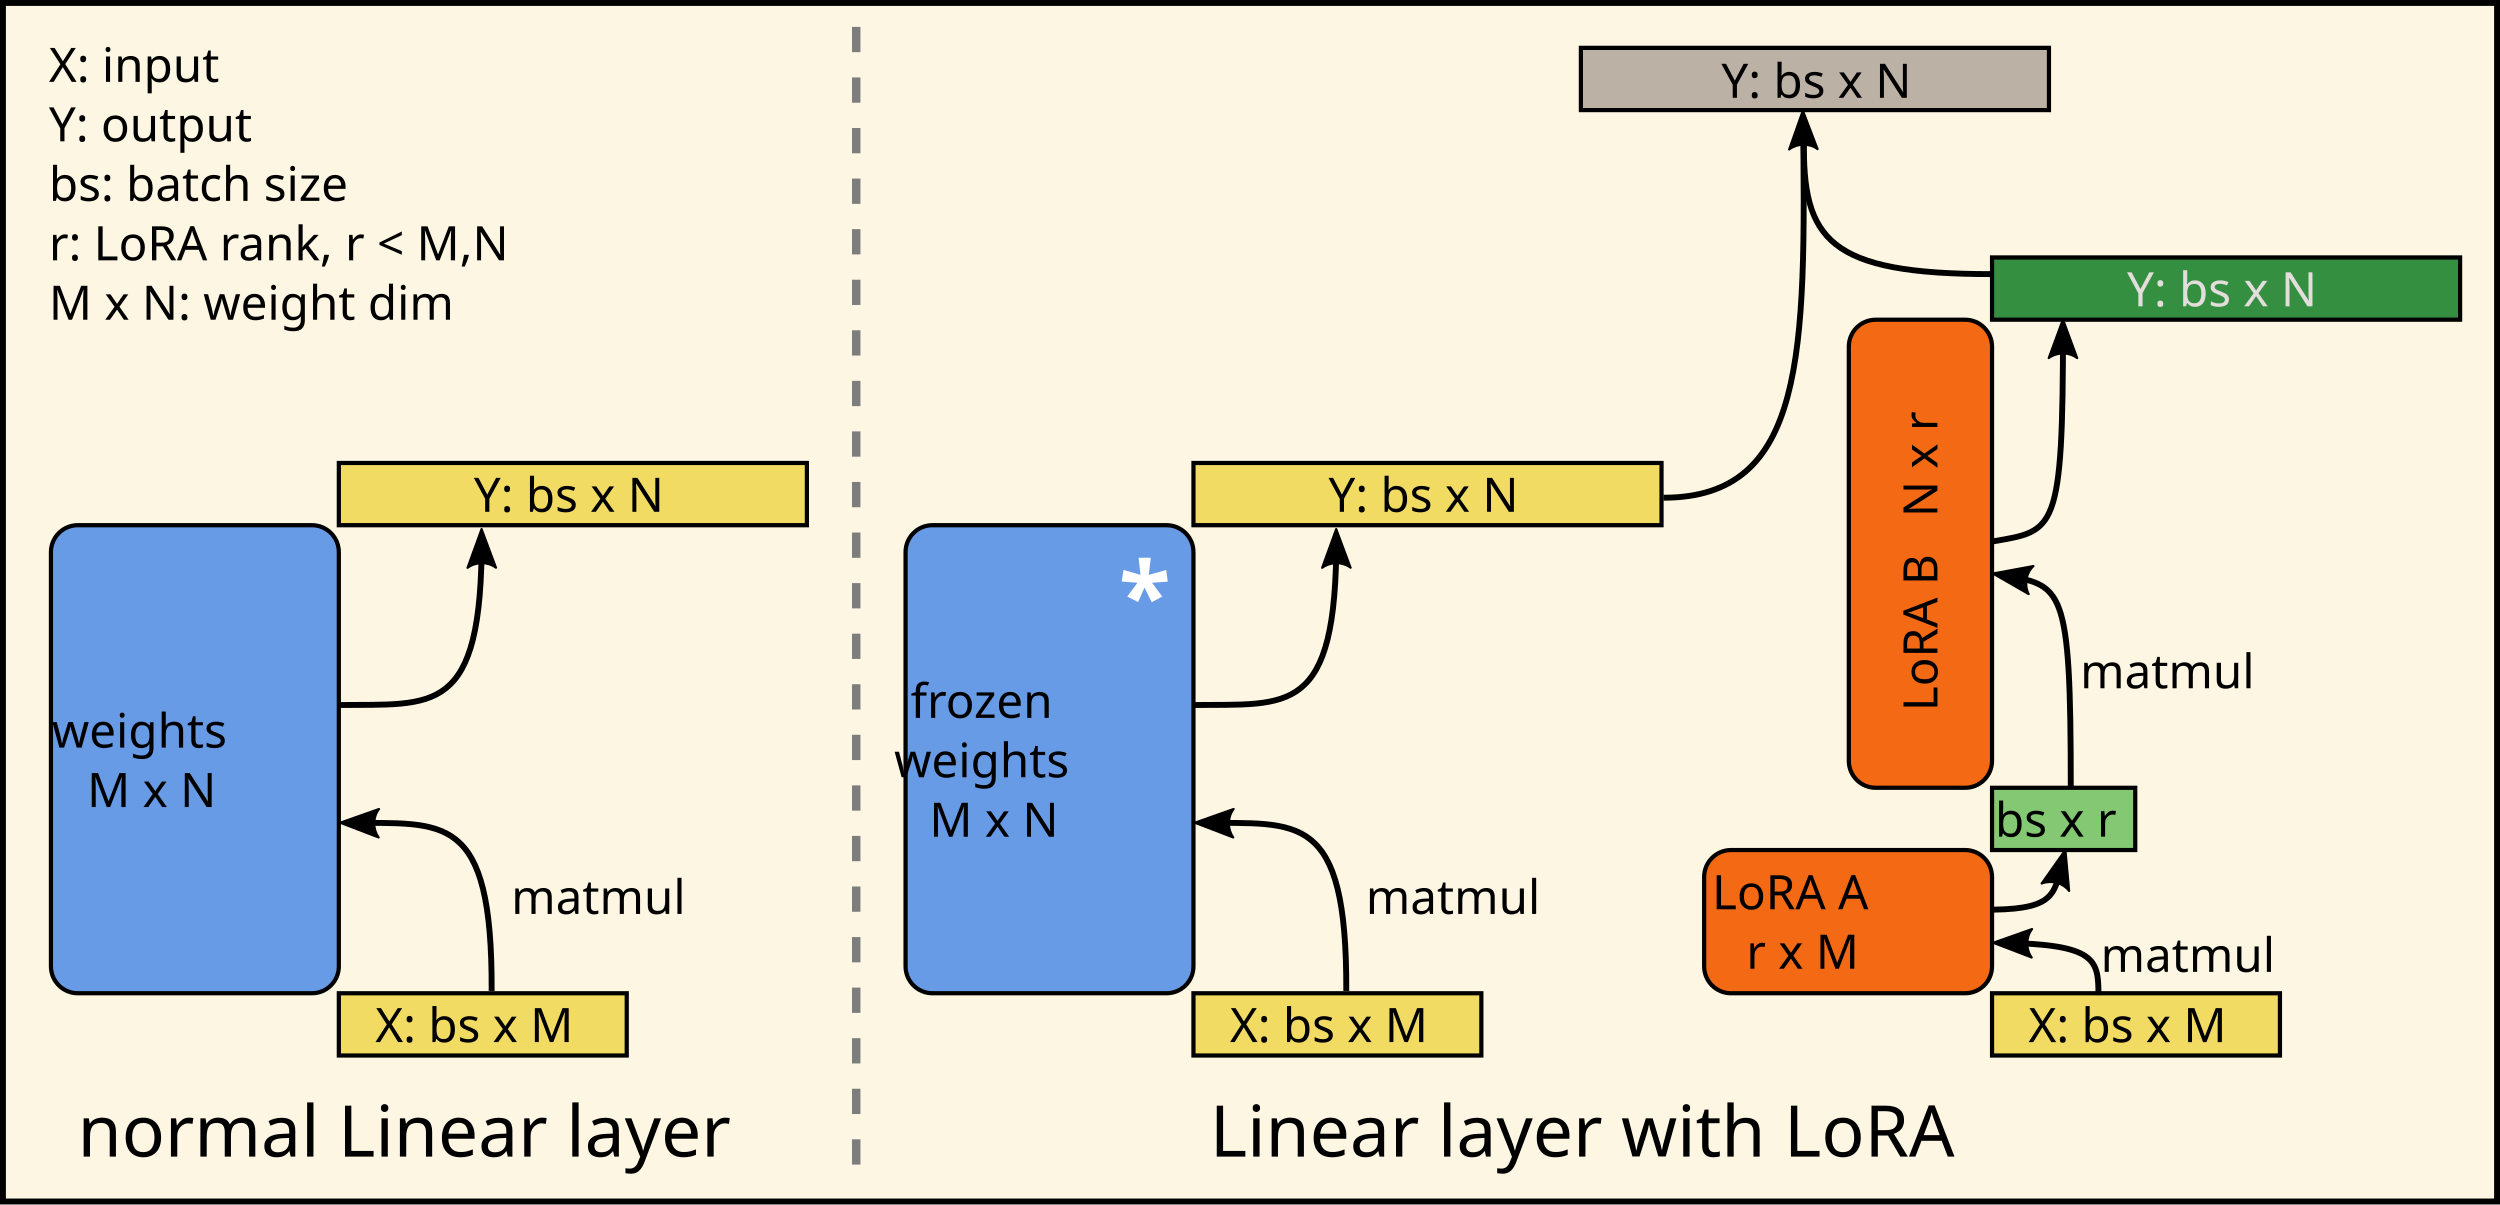
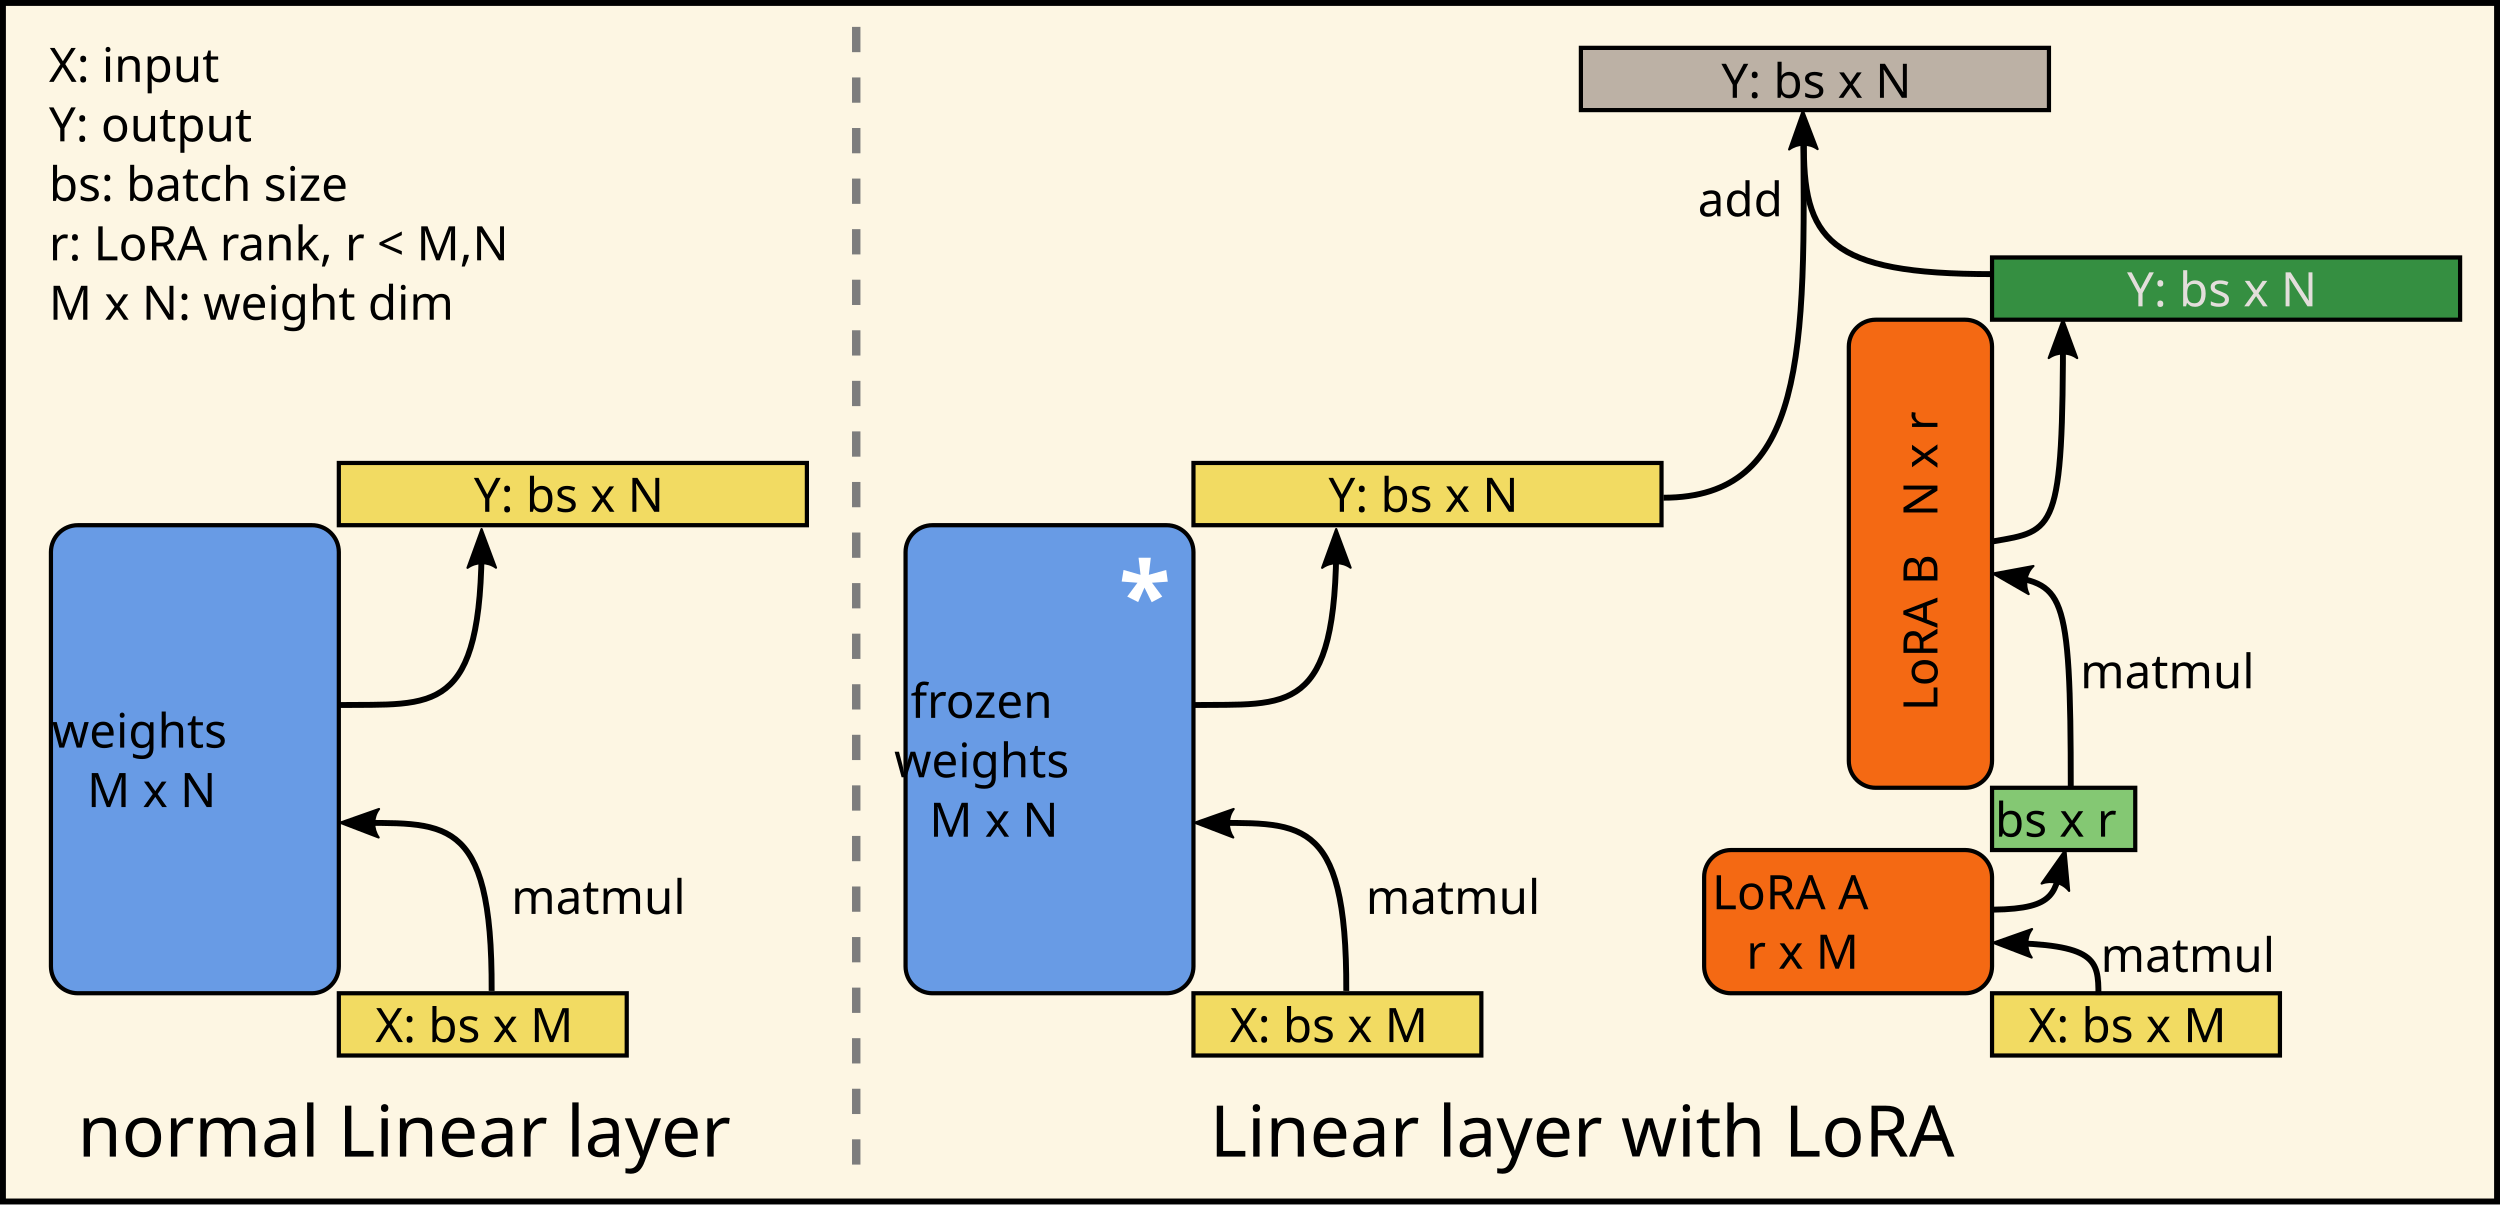
<svg xmlns="http://www.w3.org/2000/svg" width="296.648mm" height="142.917mm" viewBox="0 0 296.648 142.917" version="1.1" id="svg5">
  <defs id="defs2">
    <marker style="overflow:visible" id="marker64277" refX="0" refY="0" orient="auto">
      <path transform="scale(0.6)" d="M 8.719,4.034 -2.207,0.016 8.719,-4.002 c -1.745,2.372 -1.735,5.617 -6e-7,8.035 z" style="fill:context-stroke;fill-rule:evenodd;stroke:context-stroke;stroke-width:0.625;stroke-linejoin:round" id="path64275" />
    </marker>
    <marker style="overflow:visible" id="marker63949" refX="0" refY="0" orient="auto">
      <path transform="scale(-0.6)" d="M 8.719,4.034 -2.207,0.016 8.719,-4.002 c -1.745,2.372 -1.735,5.617 -6e-7,8.035 z" style="fill:context-stroke;fill-rule:evenodd;stroke:context-stroke;stroke-width:0.625;stroke-linejoin:round" id="path63947" />
    </marker>
    <marker style="overflow:visible" id="Arrow2Mstart" refX="0" refY="0" orient="auto">
      <path transform="scale(0.6)" d="M 8.719,4.034 -2.207,0.016 8.719,-4.002 c -1.745,2.372 -1.735,5.617 -6e-7,8.035 z" style="fill:context-stroke;fill-rule:evenodd;stroke:context-stroke;stroke-width:0.625;stroke-linejoin:round" id="path18136" />
    </marker>
    <marker style="overflow:visible" id="Arrow2Mend" refX="0" refY="0" orient="auto">
      <path transform="scale(-0.6)" d="M 8.719,4.034 -2.207,0.016 8.719,-4.002 c -1.745,2.372 -1.735,5.617 -6e-7,8.035 z" style="fill:context-stroke;fill-rule:evenodd;stroke:context-stroke;stroke-width:0.625;stroke-linejoin:round" id="path18139" />
    </marker>
    <marker style="overflow:visible" id="Arrow1Send" refX="0" refY="0" orient="auto">
      <path transform="matrix(-0.2,0,0,-0.2,-1.2,0)" style="fill:context-stroke;fill-rule:evenodd;stroke:context-stroke;stroke-width:1pt" d="M 0,0 5,-5 -12.5,0 5,5 Z" id="path18127" />
    </marker>
    <marker style="overflow:visible" id="Arrow2Lstart" refX="0" refY="0" orient="auto">
      <path transform="matrix(1.1,0,0,1.1,1.1,0)" d="M 8.719,4.034 -2.207,0.016 8.719,-4.002 c -1.745,2.372 -1.735,5.617 -6e-7,8.035 z" style="fill:context-stroke;fill-rule:evenodd;stroke:context-stroke;stroke-width:0.625;stroke-linejoin:round" id="path18130" />
    </marker>
    <marker style="overflow:visible" id="marker25550" refX="0" refY="0" orient="auto">
      <path transform="matrix(-1.1,0,0,-1.1,-1.1,0)" d="M 8.719,4.034 -2.207,0.016 8.719,-4.002 c -1.745,2.372 -1.735,5.617 -6e-7,8.035 z" style="fill:context-stroke;fill-rule:evenodd;stroke:context-stroke;stroke-width:0.625;stroke-linejoin:round" id="path25548" />
    </marker>
    <marker style="overflow:visible" id="Arrow2Lend" refX="0" refY="0" orient="auto">
      <path transform="matrix(-1.1,0,0,-1.1,-1.1,0)" d="M 8.719,4.034 -2.207,0.016 8.719,-4.002 c -1.745,2.372 -1.735,5.617 -6e-7,8.035 z" style="fill:context-stroke;fill-rule:evenodd;stroke:context-stroke;stroke-width:0.625;stroke-linejoin:round" id="path18133" />
    </marker>
  </defs>
  <g id="layer2" transform="translate(37.86467,-32.00976)" style="display:inline">
    <rect style="fill:#fdf6e3;fill-opacity:1;stroke:#000000;stroke-width:0.7;stroke-miterlimit:4;stroke-dasharray:none;stroke-opacity:1" id="rect82194" width="295.948" height="142.217" x="-37.515" y="32.36" />
  </g>
  <g id="layer1" transform="translate(37.86467,-32.00976)">
    <text xml:space="preserve" style="font-style:normal;font-weight:normal;font-size:5.644px;line-height:1.25;font-family:sans-serif;letter-spacing:0px;word-spacing:0px;fill:#000000;fill-opacity:1;stroke:none;stroke-width:0.265" x="-17.125" y="177.234" id="text13024">
      <tspan id="tspan13022" style="stroke-width:0.265" x="-17.125" y="177.234" />
    </text>
    <text xml:space="preserve" style="font-style:normal;font-weight:normal;font-size:8.467px;line-height:1.25;font-family:sans-serif;letter-spacing:0px;word-spacing:0px;fill:#000000;fill-opacity:1;stroke:none;stroke-width:0.265" x="-28.656" y="169.252" id="text16262">
      <tspan id="tspan16260" style="font-size:8.467px;stroke-width:0.265" x="-28.656" y="169.252">normal Linear layer</tspan>
    </text>
    <text xml:space="preserve" style="font-style:normal;font-weight:normal;font-size:8.467px;line-height:1.25;font-family:sans-serif;letter-spacing:0px;word-spacing:0px;fill:#000000;fill-opacity:1;stroke:none;stroke-width:0.265" x="105.687" y="169.252" id="text17982">
      <tspan id="tspan17980" style="font-size:8.467px;stroke-width:0.265" x="105.687" y="169.252">Linear layer with LoRA</tspan>
    </text>
    <g id="g60950">
      <rect style="fill:#f2db62;fill-opacity:1;stroke:#000000;stroke-width:0.5;stroke-miterlimit:4;stroke-dasharray:none;stroke-opacity:1" id="rect51" width="34.162" height="7.387" x="2.341" y="149.869" />
      <rect style="fill:#689be5;fill-opacity:1;stroke:#000000;stroke-width:0.5;stroke-miterlimit:4;stroke-dasharray:none;stroke-opacity:1" id="rect1498" width="34.162" height="55.54" x="-31.821" y="94.329" ry="3.193" />
      <rect style="fill:#f2db62;fill-opacity:1;stroke:#000000;stroke-width:0.5;stroke-miterlimit:4;stroke-dasharray:none;stroke-opacity:1" id="rect1948" width="7.387" height="55.54" x="-94.329" y="2.341" ry="0" transform="rotate(-90)" />
      <text xml:space="preserve" style="font-style:normal;font-weight:normal;font-size:5.644px;line-height:1.25;font-family:sans-serif;letter-spacing:0px;word-spacing:0px;fill:#000000;fill-opacity:1;stroke:none;stroke-width:0.265" x="22.793" y="140.45" id="text19560">
        <tspan id="tspan19558" style="stroke-width:0.265" x="22.793" y="140.45">matmul</tspan>
      </text>
      <text xml:space="preserve" style="font-style:normal;font-weight:normal;font-size:5.644px;line-height:1.25;font-family:sans-serif;text-align:center;letter-spacing:0px;word-spacing:0px;text-anchor:middle;fill:#000000;fill-opacity:1;stroke:none;stroke-width:0.265" x="-14.721" y="120.715" id="text22348">
        <tspan id="tspan22346" style="text-align:center;text-anchor:middle;stroke-width:0.265" x="-14.721" y="120.715">weights</tspan>
        <tspan style="text-align:center;text-anchor:middle;stroke-width:0.265" x="-14.721" y="127.771" id="tspan22350">M x N</tspan>
      </text>
      <path style="fill:none;stroke:#000000;stroke-width:0.7;stroke-linecap:butt;stroke-linejoin:miter;stroke-miterlimit:4;stroke-dasharray:none;stroke-opacity:1;marker-end:url(#Arrow2Mend)" d="M 20.474,149.59 C 20.568,128.149 14.748,129.791 3.424,129.638" id="path25447" />
      <path style="fill:none;stroke:#000000;stroke-width:0.7;stroke-linecap:butt;stroke-linejoin:miter;stroke-miterlimit:4;stroke-dasharray:none;stroke-opacity:1;marker-start:url(#marker64277)" d="M 19.29,95.716 C 19.383,117.157 13.563,115.515 2.24,115.668" id="path26356" />
      <text xml:space="preserve" style="font-style:normal;font-weight:normal;font-size:5.644px;line-height:1.25;font-family:sans-serif;letter-spacing:0px;word-spacing:0px;fill:#000000;fill-opacity:1;stroke:none;stroke-width:0.265" x="6.671" y="155.666" id="text33772">
        <tspan id="tspan33770" style="stroke-width:0.265" x="6.671" y="155.666">X: bs x M</tspan>
      </text>
      <text xml:space="preserve" style="font-style:normal;font-weight:normal;font-size:5.644px;line-height:1.25;font-family:sans-serif;letter-spacing:0px;word-spacing:0px;fill:#000000;fill-opacity:1;stroke:none;stroke-width:0.265" x="18.359" y="92.74" id="text35073">
        <tspan id="tspan35071" style="stroke-width:0.265" x="18.359" y="92.74">Y: bs x N</tspan>
      </text>
    </g>
    <g id="g68788" transform="translate(-30.68106,2.003784)">
      <text xml:space="preserve" style="font-style:normal;font-weight:normal;font-size:5.644px;line-height:1.25;font-family:sans-serif;letter-spacing:0px;word-spacing:0px;fill:#000000;fill-opacity:1;stroke:none;stroke-width:0.265" x="230.854" y="153.901" id="text59839">
        <tspan id="tspan59837" style="stroke-width:0.265" x="230.854" y="153.901">X: bs x M</tspan>
      </text>
      <rect style="fill:#f46913;fill-opacity:1;stroke:#000000;stroke-width:0.5;stroke-miterlimit:4;stroke-dasharray:none;stroke-opacity:1" id="rect4587" width="16.994" height="55.54" x="212.195" y="67.944" ry="3.193" />
      <rect style="fill:#f46913;fill-opacity:1;stroke:#000000;stroke-width:0.5;stroke-miterlimit:4;stroke-dasharray:none;stroke-opacity:1" id="rect4949" width="34.162" height="16.994" x="-229.19" y="-147.865" ry="3.193" transform="scale(-1)" />
      <rect style="fill:#f2db62;fill-opacity:1;stroke:#000000;stroke-width:0.5;stroke-miterlimit:4;stroke-dasharray:none;stroke-opacity:1" id="rect5257" width="34.162" height="7.387" x="229.19" y="147.865" />
      <rect style="fill:#84c873;fill-opacity:1;stroke:#000000;stroke-width:0.5;stroke-miterlimit:4;stroke-dasharray:none;stroke-opacity:1" id="rect5259" width="16.994" height="7.387" x="229.19" y="123.484" />
      <rect style="fill:#358f41;fill-opacity:1;stroke:#000000;stroke-width:0.5;stroke-miterlimit:4;stroke-dasharray:none;stroke-opacity:1" id="rect5363" width="7.387" height="55.54" x="-67.944" y="229.19" ry="0" transform="rotate(-90)" />
      <text xml:space="preserve" style="font-style:normal;font-weight:normal;font-size:5.644px;line-height:1.25;font-family:sans-serif;text-align:center;letter-spacing:0px;word-spacing:0px;text-anchor:middle;fill:#000000;fill-opacity:1;stroke:none;stroke-width:0.265" x="211.855" y="137.897" id="text27468">
        <tspan id="tspan27466" style="text-align:center;text-anchor:middle;stroke-width:0.265" x="211.855" y="137.897">LoRA A</tspan>
        <tspan style="text-align:center;text-anchor:middle;stroke-width:0.265" x="211.855" y="144.953" id="tspan27470">r x M</tspan>
      </text>
      <text xml:space="preserve" style="font-style:normal;font-weight:normal;font-size:5.644px;line-height:1.25;font-family:sans-serif;letter-spacing:0px;word-spacing:0px;fill:#000000;fill-opacity:1;stroke:none;stroke-width:0.265" x="-114.39" y="222.71" id="text29784" transform="rotate(-90)">
        <tspan style="stroke-width:0.265" x="-114.39" y="222.71" id="tspan29786">LoRA B   N x r</tspan>
      </text>
      <text xml:space="preserve" style="font-style:normal;font-weight:normal;font-size:5.644px;line-height:1.25;font-family:sans-serif;letter-spacing:0px;word-spacing:0px;fill:#e3dedb;fill-opacity:1;stroke:none;stroke-width:0.265" x="245.208" y="66.355" id="text60918">
        <tspan id="tspan60916" style="fill:#e3dedb;stroke-width:0.265" x="245.208" y="66.355">Y: bs x N</tspan>
      </text>
      <text xml:space="preserve" style="font-style:normal;font-weight:normal;font-size:5.644px;line-height:1.25;font-family:sans-serif;letter-spacing:0px;word-spacing:0px;fill:#000000;fill-opacity:1;stroke:none;stroke-width:0.265" x="229.544" y="129.281" id="text60613">
        <tspan id="tspan60611" style="stroke-width:0.265" x="229.544" y="129.281">bs x r</tspan>
      </text>
      <text xml:space="preserve" style="font-style:normal;font-weight:normal;font-size:5.644px;line-height:1.25;font-family:sans-serif;letter-spacing:0px;word-spacing:0px;fill:#000000;fill-opacity:1;stroke:none;stroke-width:0.265" x="233.52" y="153.662" id="text63237">
        <tspan id="tspan63235" style="stroke-width:0.265" x="233.52" y="153.662">X: bs x M</tspan>
      </text>
      <text xml:space="preserve" style="font-style:normal;font-weight:normal;font-size:5.644px;line-height:1.25;font-family:sans-serif;letter-spacing:0px;word-spacing:0px;fill:#000000;fill-opacity:1;stroke:none;stroke-width:0.265" x="239.645" y="111.675" id="text63309">
        <tspan id="tspan63307" style="stroke-width:0.265" x="239.645" y="111.675">matmul</tspan>
      </text>
      <path style="fill:none;stroke:#000000;stroke-width:0.7;stroke-linecap:butt;stroke-linejoin:miter;stroke-miterlimit:4;stroke-dasharray:none;stroke-opacity:1;marker-end:url(#Arrow2Mend)" d="m 241.816,148.078 c 0,-4.179 -0.239,-6.046 -11.562,-6.199" id="path63311" />
      <path style="fill:none;stroke:#000000;stroke-width:0.7;stroke-linecap:butt;stroke-linejoin:miter;stroke-miterlimit:4;stroke-dasharray:none;stroke-opacity:1;marker-start:url(#Arrow2Mstart)" d="m 237.661,131.746 c -1.088,4.06 -0.611,6.095 -8.324,6.199" id="path63660" />
      <path style="fill:none;stroke:#000000;stroke-width:0.7;stroke-linecap:butt;stroke-linejoin:miter;stroke-miterlimit:4;stroke-dasharray:none;stroke-opacity:1;marker-end:url(#marker63949)" d="m 238.533,123.626 c 0,-24.453 -0.927,-24.15 -8.324,-25.415" id="path63945" />
      <text xml:space="preserve" style="font-style:normal;font-weight:normal;font-size:5.644px;line-height:1.25;font-family:sans-serif;letter-spacing:0px;word-spacing:0px;fill:#000000;fill-opacity:1;stroke:none;stroke-width:0.265" x="242.074" y="145.33" id="text63959">
        <tspan id="tspan63957" style="stroke-width:0.265" x="242.074" y="145.33">matmul</tspan>
      </text>
      <path style="fill:none;stroke:#000000;stroke-width:0.7;stroke-linecap:butt;stroke-linejoin:miter;stroke-miterlimit:4;stroke-dasharray:none;stroke-opacity:1;marker-start:url(#marker64277)" d="m 237.611,68.831 c 0,24.453 -0.927,24.15 -8.324,25.415" id="path64273" />
    </g>
    <g id="g68903" transform="translate(-20.69882,-0.2442337)">
      <rect style="fill:#bcb1a5;fill-opacity:1;stroke:#000000;stroke-width:0.5;stroke-miterlimit:4;stroke-dasharray:none;stroke-opacity:1" id="rect11982" width="7.387" height="55.54" x="-45.321" y="170.422" ry="0" transform="rotate(-90)" />
      <text xml:space="preserve" style="font-style:normal;font-weight:normal;font-size:5.644px;line-height:1.25;font-family:sans-serif;letter-spacing:0px;word-spacing:0px;fill:#000000;fill-opacity:1;stroke:none;stroke-width:0.265" x="187.094" y="43.858" id="text60954">
        <tspan id="tspan60952" style="stroke-width:0.265" x="187.094" y="43.858">Y: bs x N</tspan>
      </text>
    </g>
    <path style="fill:none;stroke:#000000;stroke-width:0.7;stroke-linecap:butt;stroke-linejoin:miter;stroke-miterlimit:4;stroke-dasharray:none;stroke-opacity:1;marker-start:url(#marker64277)" d="m 176.081,46.06 c 0.355,28.009 0.267,45.008 -16.564,45.008" id="path64393" />
    <path style="fill:none;stroke:#000000;stroke-width:0.7;stroke-linecap:butt;stroke-linejoin:miter;stroke-miterlimit:4;stroke-dasharray:none;stroke-opacity:1" d="m 176.194,48.558 c -0.206,11.93 2.902,15.979 22.32,15.979" id="path64414" />
    <text xml:space="preserve" style="font-style:normal;font-weight:normal;font-size:5.644px;line-height:1.25;font-family:sans-serif;letter-spacing:0px;word-spacing:0px;fill:#000000;fill-opacity:1;stroke:none;stroke-width:0.265" x="-32.06" y="41.729" id="text70221">
      <tspan id="tspan70219" style="stroke-width:0.265" x="-32.06" y="41.729">X: input</tspan>
      <tspan style="stroke-width:0.265" x="-32.06" y="48.784" id="tspan70245">Y: output</tspan>
      <tspan style="stroke-width:0.265" x="-32.06" y="55.84" id="tspan70247">bs: batch size</tspan>
      <tspan style="stroke-width:0.265" x="-32.06" y="62.896" id="tspan70249">r: LoRA rank, r &lt; M,N</tspan>
      <tspan style="stroke-width:0.265" x="-32.06" y="69.951" id="tspan71231">M x N: weight dim</tspan>
    </text>
    <g id="g82170">
      <rect style="fill:#f2db62;fill-opacity:1;stroke:#000000;stroke-width:0.5;stroke-miterlimit:4;stroke-dasharray:none;stroke-opacity:1" id="rect56575" width="34.162" height="7.387" x="103.75" y="149.869" />
      <rect style="fill:#f2db62;fill-opacity:1;stroke:#000000;stroke-width:0.5;stroke-miterlimit:4;stroke-dasharray:none;stroke-opacity:1" id="rect56579" width="7.387" height="55.54" x="-94.329" y="103.75" ry="0" transform="rotate(-90)" />
      <text xml:space="preserve" style="font-style:normal;font-weight:normal;font-size:5.644px;line-height:1.25;font-family:sans-serif;letter-spacing:0px;word-spacing:0px;fill:#000000;fill-opacity:1;stroke:none;stroke-width:0.265" x="124.202" y="140.45" id="text56583">
        <tspan id="tspan56581" style="stroke-width:0.265" x="124.202" y="140.45">matmul</tspan>
      </text>
      <g id="g74102">
        <rect style="fill:#689be5;fill-opacity:1;stroke:#000000;stroke-width:0.5;stroke-miterlimit:4;stroke-dasharray:none;stroke-opacity:1" id="rect56577" width="34.162" height="55.54" x="69.588" y="94.329" ry="3.193" />
        <text xml:space="preserve" style="font-style:normal;font-weight:normal;font-size:5.644px;line-height:1.25;font-family:sans-serif;text-align:center;letter-spacing:0px;word-spacing:0px;text-anchor:middle;fill:#000000;fill-opacity:1;stroke:none;stroke-width:0.265" x="86.688" y="117.187" id="text56589">
          <tspan id="tspan56585" style="text-align:center;text-anchor:middle;stroke-width:0.265" x="86.688" y="117.187">frozen</tspan>
          <tspan style="text-align:center;text-anchor:middle;stroke-width:0.265" x="86.688" y="124.243" id="tspan73759">weights</tspan>
          <tspan style="text-align:center;text-anchor:middle;stroke-width:0.265" x="86.688" y="131.298" id="tspan56587">M x N</tspan>
        </text>
      </g>
      <path style="fill:none;stroke:#000000;stroke-width:0.7;stroke-linecap:butt;stroke-linejoin:miter;stroke-miterlimit:4;stroke-dasharray:none;stroke-opacity:1;marker-end:url(#marker63949)" d="m 121.883,149.59 c 0.093,-21.44 -5.727,-19.799 -17.05,-19.952" id="path56591" />
      <path style="fill:none;stroke:#000000;stroke-width:0.7;stroke-linecap:butt;stroke-linejoin:miter;stroke-miterlimit:4;stroke-dasharray:none;stroke-opacity:1;marker-start:url(#marker64277)" d="m 120.699,95.716 c 0.093,21.44 -5.727,19.799 -17.05,19.952" id="path56593" />
      <text xml:space="preserve" style="font-style:normal;font-weight:normal;font-size:5.644px;line-height:1.25;font-family:sans-serif;letter-spacing:0px;word-spacing:0px;fill:#000000;fill-opacity:1;stroke:none;stroke-width:0.265" x="108.08" y="155.666" id="text56597">
        <tspan id="tspan56595" style="stroke-width:0.265" x="108.08" y="155.666">X: bs x M</tspan>
      </text>
      <text xml:space="preserve" style="font-style:normal;font-weight:normal;font-size:5.644px;line-height:1.25;font-family:sans-serif;letter-spacing:0px;word-spacing:0px;fill:#000000;fill-opacity:1;stroke:none;stroke-width:0.265" x="119.768" y="92.74" id="text56601">
        <tspan id="tspan56599" style="stroke-width:0.265" x="119.768" y="92.74">Y: bs x N</tspan>
      </text>
      <text xml:space="preserve" style="font-style:normal;font-variant:normal;font-weight:bold;font-stretch:normal;font-size:11.289px;line-height:1.25;font-family:sans-serif;-inkscape-font-specification:'sans-serif Bold';letter-spacing:0px;word-spacing:0px;fill:#ffffff;fill-opacity:1;stroke:none;stroke-width:0.265" x="94.889" y="106.762" id="text75488">
        <tspan id="tspan75486" style="font-style:normal;font-variant:normal;font-weight:bold;font-stretch:normal;font-size:11.289px;font-family:sans-serif;-inkscape-font-specification:'sans-serif Bold';fill:#ffffff;stroke-width:0.265" x="94.889" y="106.762">*</tspan>
      </text>
+       <text xml:space="preserve" style="font-style:normal;font-weight:normal;font-size:5.644px;line-height:1.25;font-family:sans-serif;letter-spacing:0px;word-spacing:0px;fill:#000000;fill-opacity:1;stroke:none;stroke-width:0.265" x="163.586" y="57.668" id="text1">
+         <tspan id="tspan1" style="stroke-width:0.265" x="163.586" y="57.668">add</tspan>
+       </text>
    </g>
    <path style="fill:none;fill-opacity:1;stroke:#7d7d7d;stroke-width:1;stroke-dasharray:3, 3;stroke-dashoffset:0;stroke-opacity:1" d="M 63.734,35.199 V 171.737" id="path2" />
  </g>
</svg>
